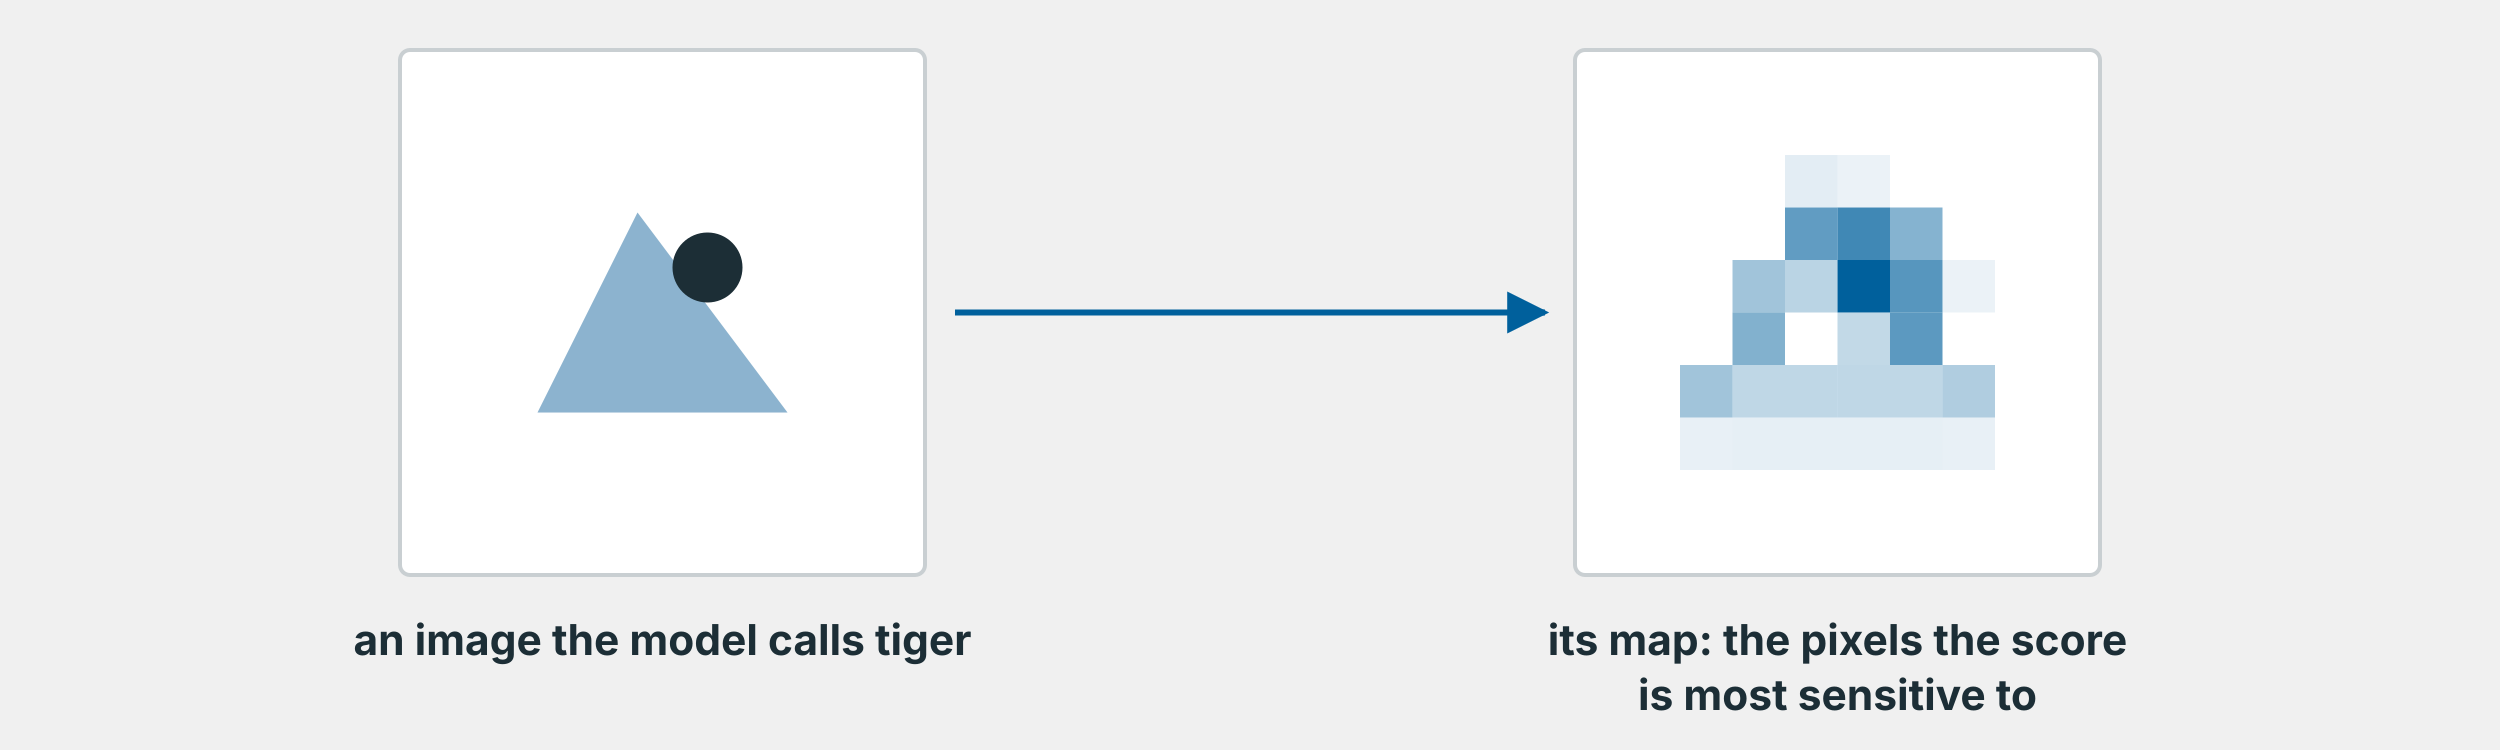
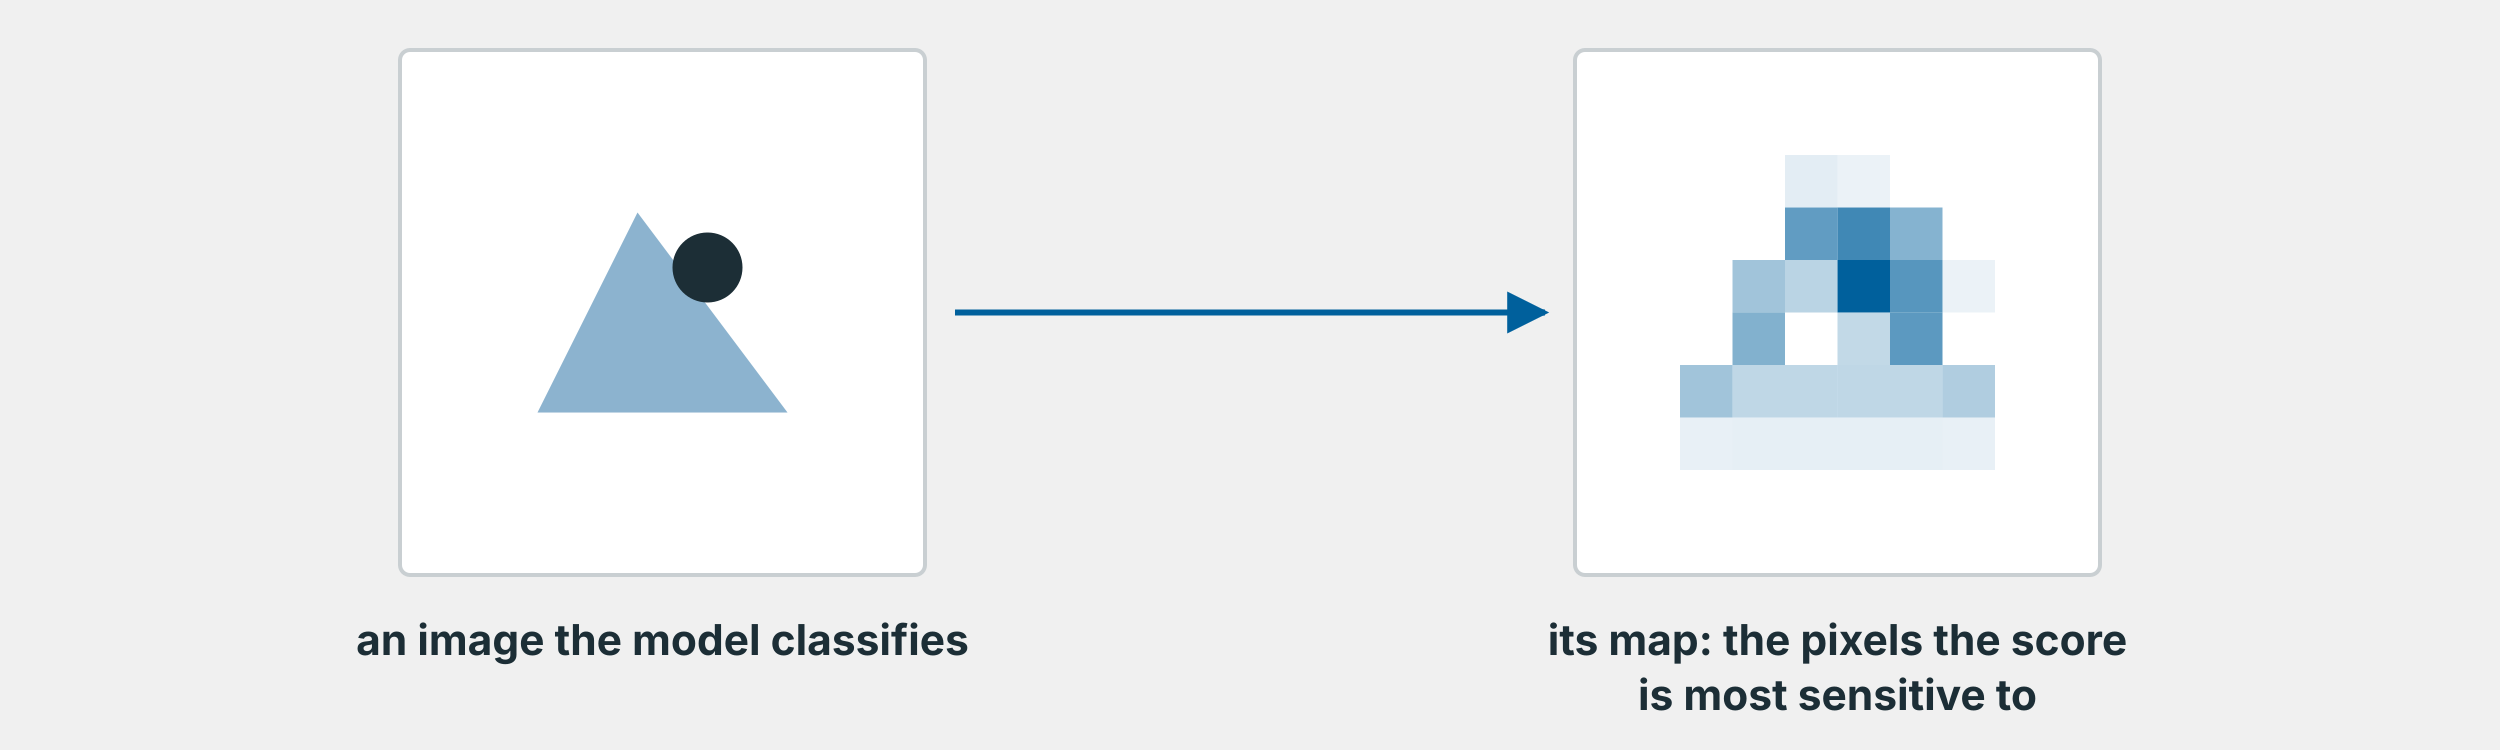
<svg xmlns="http://www.w3.org/2000/svg" viewBox="0 0 1000 300" font-family="Inter, Arimo, Helvetica, sans-serif">
  <defs>
    <marker id="ah" viewBox="0 0 10 10" refX="9" refY="5" markerWidth="7" markerHeight="7" orient="auto-start-reverse">
      <path d="M0,0 L10,5 L0,10 z" fill="#1c2e36" />
    </marker>
    <marker id="ahA" viewBox="0 0 10 10" refX="9" refY="5" markerWidth="7" markerHeight="7" orient="auto-start-reverse">
      <path class="accent-fill" d="M0,0 L10,5 L0,10 z" fill="#00609c" />
    </marker>
  </defs>
  <g data-step="1">
    <rect x="160" y="20" width="210" height="210" rx="4" fill="#ffffff" stroke="#c9cfd2" stroke-width="1.6" />
    <g transform="translate(265.0,125.0) scale(1.0,1.0)">
      <polygon class="accent-a-light-fill" points="-50,40 -10,-40 50,40" fill="#8cb3cf" />
      <circle cx="18" cy="-18" r="14" fill="#1c2e36" />
    </g>
-     <text x="265.0" y="262" font-size="17" font-weight="bold" text-anchor="middle" fill="#1c2e36">an image the model calls tiger</text>
+     <text x="265.0" y="262" font-size="17" font-weight="bold" text-anchor="middle" fill="#1c2e36">an image the model classifies</text>
  </g>
  <g data-step="2">
    <line class="accent-stroke" x1="382" y1="125" x2="618" y2="125" stroke="#00609c" stroke-width="2.4" marker-end="url(#ahA)" />
    <rect x="630" y="20" width="210" height="210" rx="4" fill="#ffffff" stroke="#c9cfd2" stroke-width="1.6" />
    <rect x="672.0" y="146.0" width="21.0" height="21.0" fill="#00609c" fill-opacity="0.37" />
    <rect x="672.0" y="167.0" width="21.0" height="21.0" fill="#00609c" fill-opacity="0.09" />
    <rect x="693.0" y="104.0" width="21.0" height="21.0" fill="#00609c" fill-opacity="0.37" />
    <rect x="693.0" y="125.0" width="21.0" height="21.0" fill="#00609c" fill-opacity="0.49" />
    <rect x="693.0" y="146.0" width="21.0" height="21.0" fill="#00609c" fill-opacity="0.25" />
    <rect x="693.0" y="167.0" width="21.0" height="21.0" fill="#00609c" fill-opacity="0.10" />
    <rect x="714.0" y="62.0" width="21.0" height="21.0" fill="#00609c" fill-opacity="0.11" />
    <rect x="714.0" y="83.0" width="21.0" height="21.0" fill="#00609c" fill-opacity="0.62" />
    <rect x="714.0" y="104.0" width="21.0" height="21.0" fill="#00609c" fill-opacity="0.27" />
    <rect x="714.0" y="146.0" width="21.0" height="21.0" fill="#00609c" fill-opacity="0.25" />
    <rect x="714.0" y="167.0" width="21.0" height="21.0" fill="#00609c" fill-opacity="0.10" />
    <rect x="735.0" y="62.0" width="21.0" height="21.0" fill="#00609c" fill-opacity="0.08" />
    <rect x="735.0" y="83.0" width="21.0" height="21.0" fill="#00609c" fill-opacity="0.75" />
    <rect x="735.0" y="104.0" width="21.0" height="21.0" fill="#00609c" fill-opacity="1.00" />
    <rect x="735.0" y="125.0" width="21.0" height="21.0" fill="#00609c" fill-opacity="0.24" />
    <rect x="735.0" y="146.0" width="21.0" height="21.0" fill="#00609c" fill-opacity="0.25" />
    <rect x="735.0" y="167.0" width="21.0" height="21.0" fill="#00609c" fill-opacity="0.10" />
    <rect x="756.0" y="83.0" width="21.0" height="21.0" fill="#00609c" fill-opacity="0.48" />
    <rect x="756.0" y="104.0" width="21.0" height="21.0" fill="#00609c" fill-opacity="0.66" />
    <rect x="756.0" y="125.0" width="21.0" height="21.0" fill="#00609c" fill-opacity="0.64" />
    <rect x="756.0" y="146.0" width="21.0" height="21.0" fill="#00609c" fill-opacity="0.25" />
    <rect x="756.0" y="167.0" width="21.0" height="21.0" fill="#00609c" fill-opacity="0.10" />
    <rect x="777.0" y="104.0" width="21.0" height="21.0" fill="#00609c" fill-opacity="0.08" />
    <rect x="777.0" y="146.0" width="21.0" height="21.0" fill="#00609c" fill-opacity="0.31" />
    <rect x="777.0" y="167.0" width="21.0" height="21.0" fill="#00609c" fill-opacity="0.09" />
    <text x="735.0" y="262" font-size="17" font-weight="bold" text-anchor="middle" fill="#1c2e36">its map: the pixels the score</text>
    <text x="735.0" y="284" font-size="17" font-weight="bold" text-anchor="middle" fill="#1c2e36">is most sensitive to</text>
  </g>
</svg>
